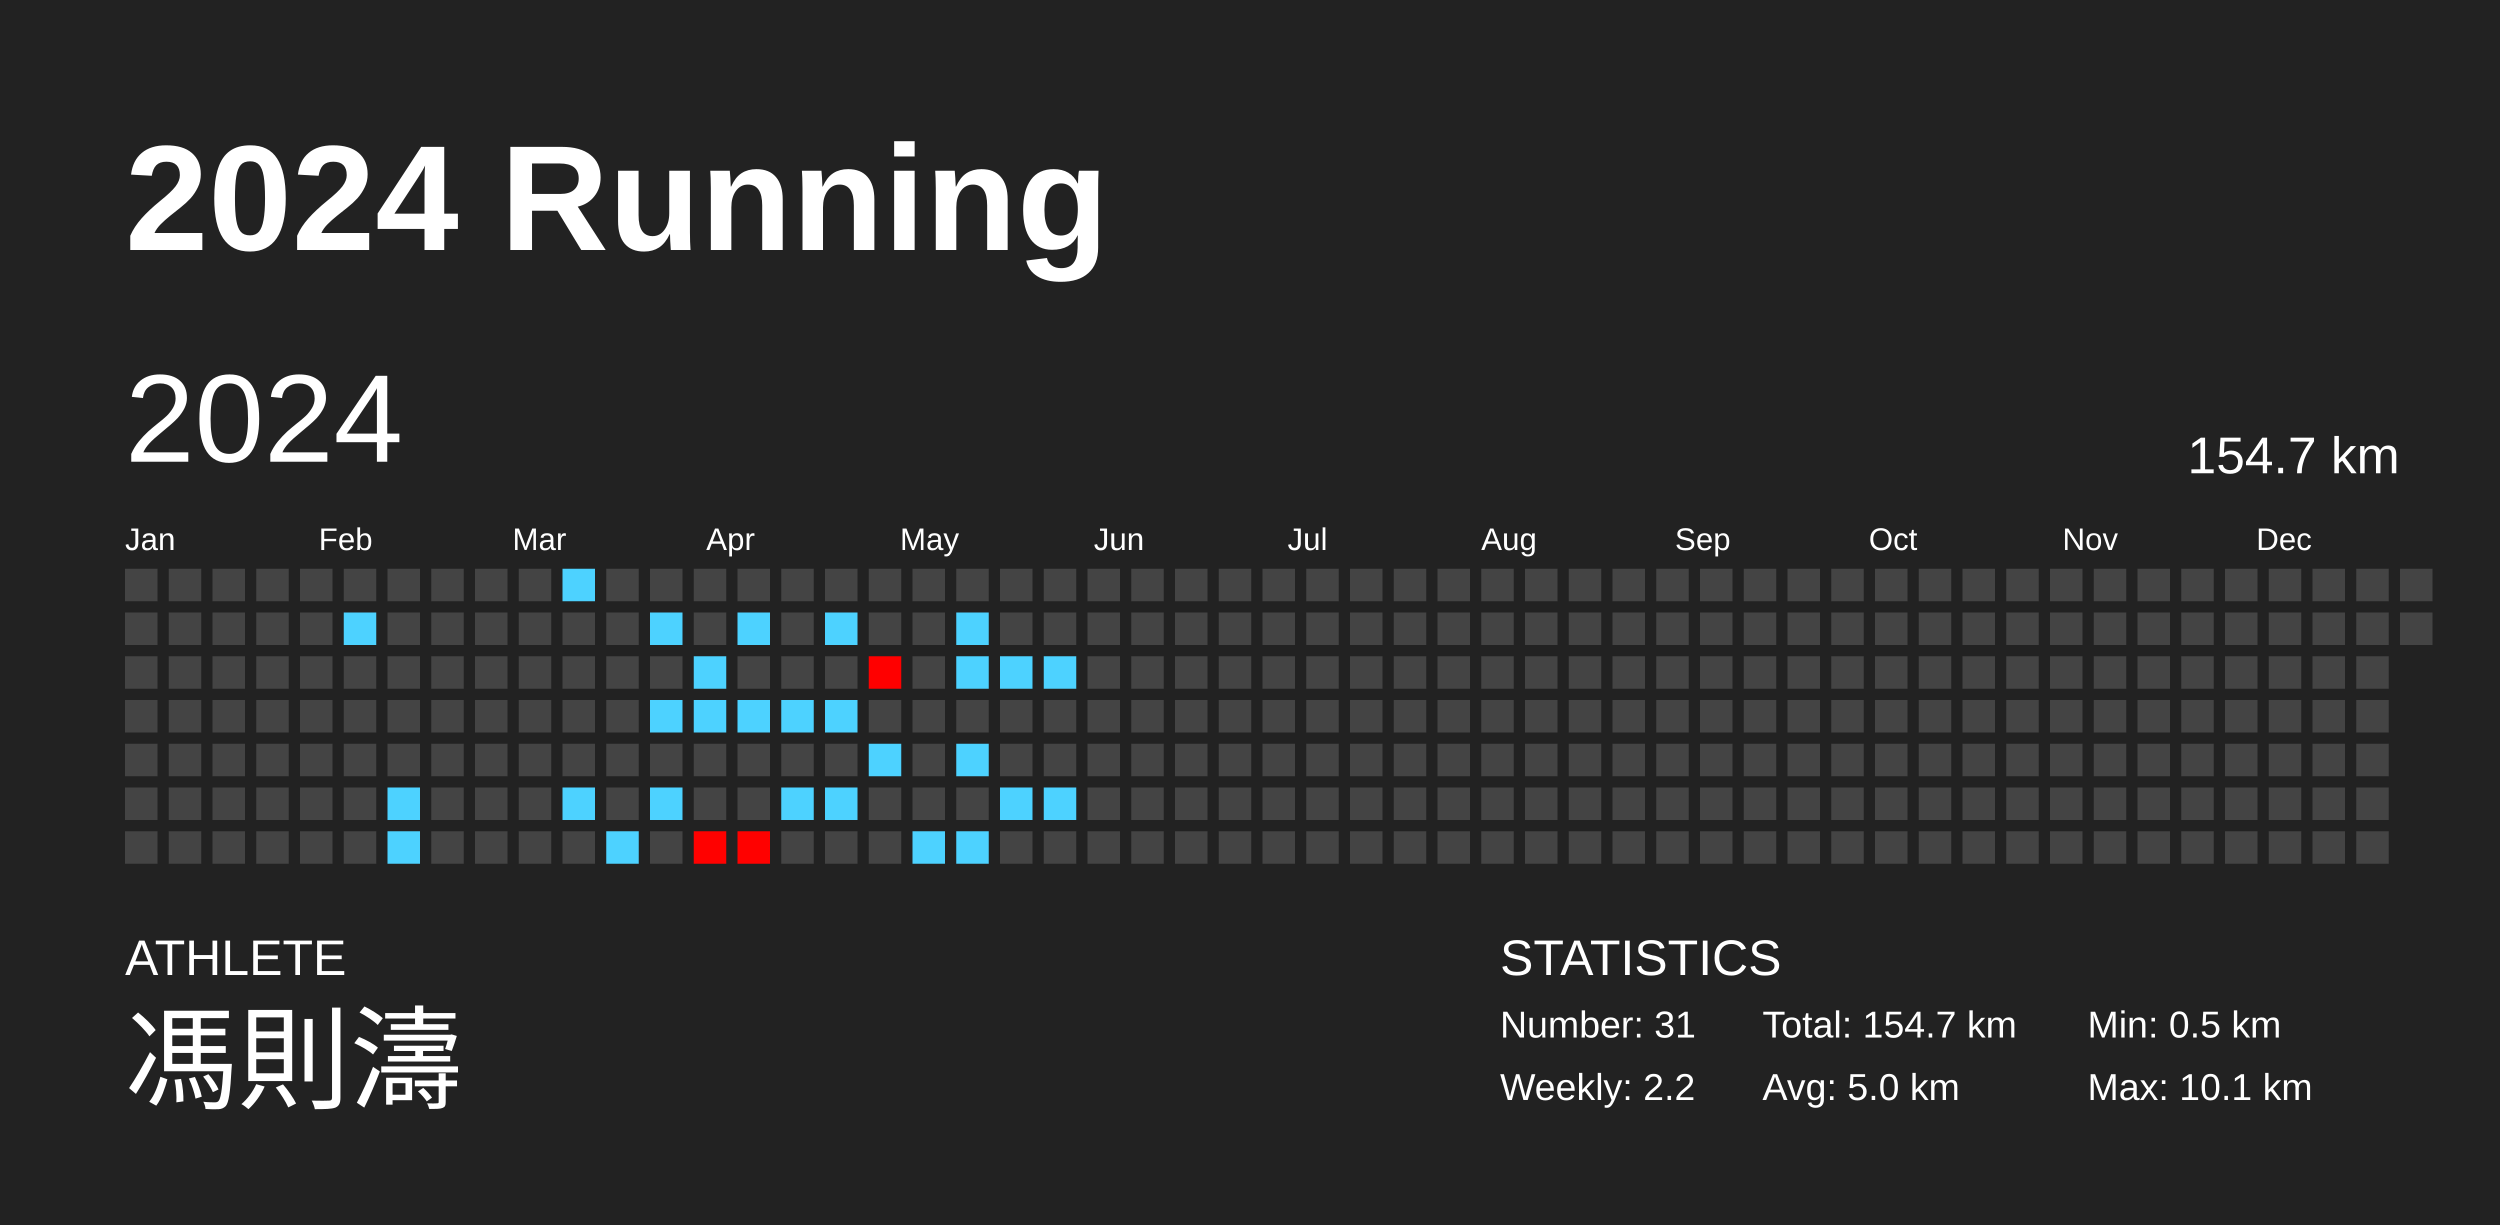
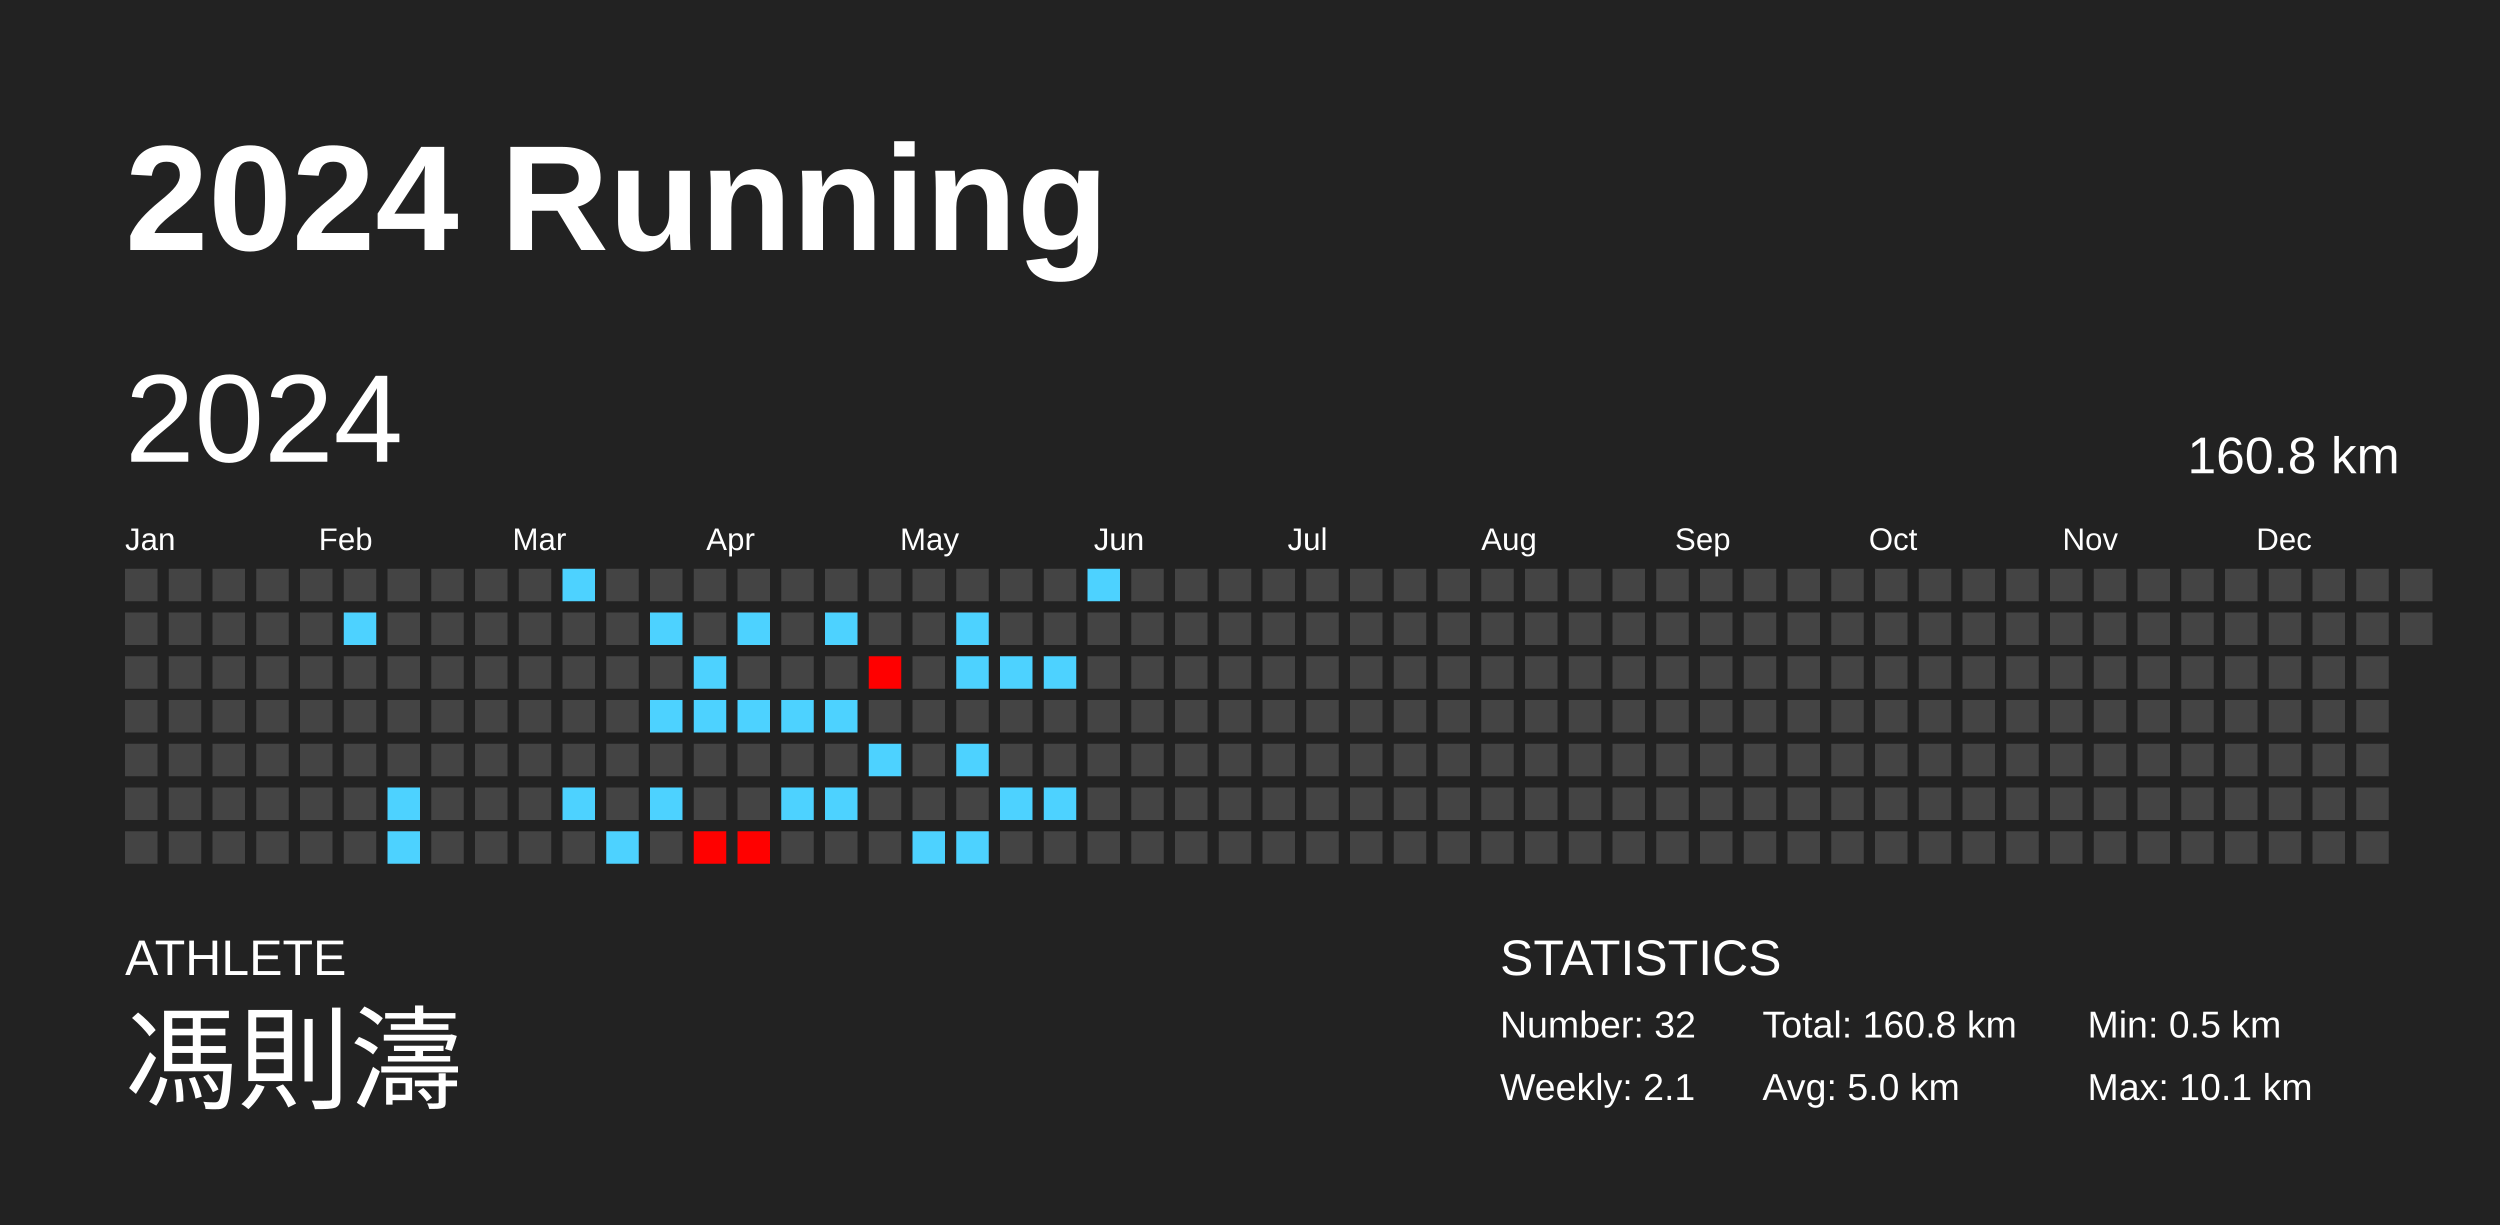
<svg xmlns="http://www.w3.org/2000/svg" baseProfile="full" height="98mm" version="1.1" viewBox="0,0,200,98" width="200mm">
  <defs />
  <rect fill="#222222" height="98" width="200" x="0" y="0" />
  <text fill="#FFFFFF" style="font-size:12px; font-family:Arial; font-weight:bold;" x="10" y="20">2024 Running</text>
  <text fill="#FFFFFF" style="font-size:4px; font-family:Arial" x="10" y="78">ATHLETE</text>
  <text fill="#FFFFFF" style="font-size:9px; font-family:Arial" x="10" y="88">馮則濤</text>
  <text fill="#FFFFFF" style="font-size:4px; font-family:Arial" x="120" y="78">STATISTICS</text>
-   <text fill="#FFFFFF" style="font-size:3px; font-family:Arial" x="120" y="83">Number: 31</text>
-   <text fill="#FFFFFF" style="font-size:3px; font-family:Arial" x="120" y="88">Weekly: 2.2</text>
-   <text fill="#FFFFFF" style="font-size:3px; font-family:Arial" x="141" y="83">Total: 154.7 km</text>
+   <text fill="#FFFFFF" style="font-size:3px; font-family:Arial" x="120" y="83">Number: 32</text>
+   <text fill="#FFFFFF" style="font-size:3px; font-family:Arial" x="120" y="88">Weekly: 2.1</text>
+   <text fill="#FFFFFF" style="font-size:3px; font-family:Arial" x="141" y="83">Total: 160.8 km</text>
  <text fill="#FFFFFF" style="font-size:3px; font-family:Arial" x="141" y="88">Avg: 5.0 km</text>
  <text fill="#FFFFFF" style="font-size:3px; font-family:Arial" x="167" y="83">Min: 0.5 km</text>
  <text fill="#FFFFFF" style="font-size:3px; font-family:Arial" x="167" y="88">Max: 10.1 km</text>
  <text dominant-baseline="hanging" fill="#FFFFFF" style="font-size:10.0px; font-family:Arial;" x="10" y="30">2024</text>
-   <text dominant-baseline="hanging" fill="#FFFFFF" style="font-size:4.125px; font-family:Arial;" x="175" y="35">154.7 km</text>
+   <text dominant-baseline="hanging" fill="#FFFFFF" style="font-size:4.125px; font-family:Arial;" x="175" y="35">160.8 km</text>
  <text fill="#FFFFFF" style="font-size:2.5px; font-family:Arial" x="10.0" y="44">Jan</text>
  <text fill="#FFFFFF" style="font-size:2.5px; font-family:Arial" x="25.5" y="44">Feb</text>
  <text fill="#FFFFFF" style="font-size:2.5px; font-family:Arial" x="41.0" y="44">Mar</text>
  <text fill="#FFFFFF" style="font-size:2.5px; font-family:Arial" x="56.5" y="44">Apr</text>
  <text fill="#FFFFFF" style="font-size:2.5px; font-family:Arial" x="72.0" y="44">May</text>
  <text fill="#FFFFFF" style="font-size:2.5px; font-family:Arial" x="87.5" y="44">Jun</text>
  <text fill="#FFFFFF" style="font-size:2.5px; font-family:Arial" x="103.0" y="44">Jul</text>
  <text fill="#FFFFFF" style="font-size:2.5px; font-family:Arial" x="118.5" y="44">Aug</text>
  <text fill="#FFFFFF" style="font-size:2.5px; font-family:Arial" x="134.0" y="44">Sep</text>
  <text fill="#FFFFFF" style="font-size:2.5px; font-family:Arial" x="149.5" y="44">Oct</text>
  <text fill="#FFFFFF" style="font-size:2.5px; font-family:Arial" x="165.0" y="44">Nov</text>
  <text fill="#FFFFFF" style="font-size:2.5px; font-family:Arial" x="180.5" y="44">Dec</text>
  <rect fill="#444444" height="2.6" width="2.6" x="10.0" y="45.5" />
  <rect fill="#444444" height="2.6" width="2.6" x="10.0" y="49.0" />
  <rect fill="#444444" height="2.6" width="2.6" x="10.0" y="52.5" />
  <rect fill="#444444" height="2.6" width="2.6" x="10.0" y="56.0" />
  <rect fill="#444444" height="2.6" width="2.6" x="10.0" y="59.5" />
  <rect fill="#444444" height="2.6" width="2.6" x="10.0" y="63.0" />
  <rect fill="#444444" height="2.6" width="2.6" x="10.0" y="66.5" />
  <rect fill="#444444" height="2.6" width="2.6" x="13.5" y="45.5" />
  <rect fill="#444444" height="2.6" width="2.6" x="13.5" y="49.0" />
  <rect fill="#444444" height="2.6" width="2.6" x="13.5" y="52.5" />
  <rect fill="#444444" height="2.6" width="2.6" x="13.5" y="56.0" />
  <rect fill="#444444" height="2.6" width="2.6" x="13.5" y="59.5" />
  <rect fill="#444444" height="2.6" width="2.6" x="13.5" y="63.0" />
  <rect fill="#444444" height="2.6" width="2.6" x="13.5" y="66.5" />
  <rect fill="#444444" height="2.6" width="2.6" x="17.0" y="45.5" />
  <rect fill="#444444" height="2.6" width="2.6" x="17.0" y="49.0" />
  <rect fill="#444444" height="2.6" width="2.6" x="17.0" y="52.5" />
  <rect fill="#444444" height="2.6" width="2.6" x="17.0" y="56.0" />
  <rect fill="#444444" height="2.6" width="2.6" x="17.0" y="59.5" />
  <rect fill="#444444" height="2.6" width="2.6" x="17.0" y="63.0" />
  <rect fill="#444444" height="2.6" width="2.6" x="17.0" y="66.5" />
  <rect fill="#444444" height="2.6" width="2.6" x="20.5" y="45.5" />
  <rect fill="#444444" height="2.6" width="2.6" x="20.5" y="49.0" />
  <rect fill="#444444" height="2.6" width="2.6" x="20.5" y="52.5" />
  <rect fill="#444444" height="2.6" width="2.6" x="20.5" y="56.0" />
  <rect fill="#444444" height="2.6" width="2.6" x="20.5" y="59.5" />
  <rect fill="#444444" height="2.6" width="2.6" x="20.5" y="63.0" />
  <rect fill="#444444" height="2.6" width="2.6" x="20.5" y="66.5" />
  <rect fill="#444444" height="2.6" width="2.6" x="24.0" y="45.5" />
  <rect fill="#444444" height="2.6" width="2.6" x="24.0" y="49.0" />
  <rect fill="#444444" height="2.6" width="2.6" x="24.0" y="52.5" />
  <rect fill="#444444" height="2.6" width="2.6" x="24.0" y="56.0" />
  <rect fill="#444444" height="2.6" width="2.6" x="24.0" y="59.5" />
  <rect fill="#444444" height="2.6" width="2.6" x="24.0" y="63.0" />
  <rect fill="#444444" height="2.6" width="2.6" x="24.0" y="66.5" />
  <rect fill="#444444" height="2.6" width="2.6" x="27.5" y="45.5" />
  <rect fill="#4dd2ff" height="2.6" width="2.6" x="27.5" y="49.0" />
  <rect fill="#444444" height="2.6" width="2.6" x="27.5" y="52.5" />
  <rect fill="#444444" height="2.6" width="2.6" x="27.5" y="56.0" />
  <rect fill="#444444" height="2.6" width="2.6" x="27.5" y="59.5" />
  <rect fill="#444444" height="2.6" width="2.6" x="27.5" y="63.0" />
  <rect fill="#444444" height="2.6" width="2.6" x="27.5" y="66.5" />
  <rect fill="#444444" height="2.6" width="2.6" x="31.0" y="45.5" />
  <rect fill="#444444" height="2.6" width="2.6" x="31.0" y="49.0" />
  <rect fill="#444444" height="2.6" width="2.6" x="31.0" y="52.5" />
  <rect fill="#444444" height="2.6" width="2.6" x="31.0" y="56.0" />
  <rect fill="#444444" height="2.6" width="2.6" x="31.0" y="59.5" />
  <rect fill="#4dd2ff" height="2.6" width="2.6" x="31.0" y="63.0" />
  <rect fill="#4dd2ff" height="2.6" width="2.6" x="31.0" y="66.5" />
  <rect fill="#444444" height="2.6" width="2.6" x="34.5" y="45.5" />
  <rect fill="#444444" height="2.6" width="2.6" x="34.5" y="49.0" />
  <rect fill="#444444" height="2.6" width="2.6" x="34.5" y="52.5" />
  <rect fill="#444444" height="2.6" width="2.6" x="34.5" y="56.0" />
  <rect fill="#444444" height="2.6" width="2.6" x="34.5" y="59.5" />
  <rect fill="#444444" height="2.6" width="2.6" x="34.5" y="63.0" />
  <rect fill="#444444" height="2.6" width="2.6" x="34.5" y="66.5" />
  <rect fill="#444444" height="2.6" width="2.6" x="38.0" y="45.5" />
  <rect fill="#444444" height="2.6" width="2.6" x="38.0" y="49.0" />
  <rect fill="#444444" height="2.6" width="2.6" x="38.0" y="52.5" />
  <rect fill="#444444" height="2.6" width="2.6" x="38.0" y="56.0" />
  <rect fill="#444444" height="2.6" width="2.6" x="38.0" y="59.5" />
  <rect fill="#444444" height="2.6" width="2.6" x="38.0" y="63.0" />
  <rect fill="#444444" height="2.6" width="2.6" x="38.0" y="66.5" />
  <rect fill="#444444" height="2.6" width="2.6" x="41.5" y="45.5" />
  <rect fill="#444444" height="2.6" width="2.6" x="41.5" y="49.0" />
  <rect fill="#444444" height="2.6" width="2.6" x="41.5" y="52.5" />
  <rect fill="#444444" height="2.6" width="2.6" x="41.5" y="56.0" />
  <rect fill="#444444" height="2.6" width="2.6" x="41.5" y="59.5" />
  <rect fill="#444444" height="2.6" width="2.6" x="41.5" y="63.0" />
  <rect fill="#444444" height="2.6" width="2.6" x="41.5" y="66.5" />
  <rect fill="#4dd2ff" height="2.6" width="2.6" x="45.0" y="45.5" />
  <rect fill="#444444" height="2.6" width="2.6" x="45.0" y="49.0" />
  <rect fill="#444444" height="2.6" width="2.6" x="45.0" y="52.5" />
  <rect fill="#444444" height="2.6" width="2.6" x="45.0" y="56.0" />
  <rect fill="#444444" height="2.6" width="2.6" x="45.0" y="59.5" />
  <rect fill="#4dd2ff" height="2.6" width="2.6" x="45.0" y="63.0" />
  <rect fill="#444444" height="2.6" width="2.6" x="45.0" y="66.5" />
  <rect fill="#444444" height="2.6" width="2.6" x="48.5" y="45.5" />
  <rect fill="#444444" height="2.6" width="2.6" x="48.5" y="49.0" />
  <rect fill="#444444" height="2.6" width="2.6" x="48.5" y="52.5" />
  <rect fill="#444444" height="2.6" width="2.6" x="48.5" y="56.0" />
  <rect fill="#444444" height="2.6" width="2.6" x="48.5" y="59.5" />
  <rect fill="#444444" height="2.6" width="2.6" x="48.5" y="63.0" />
  <rect fill="#4dd2ff" height="2.6" width="2.6" x="48.5" y="66.5" />
  <rect fill="#444444" height="2.6" width="2.6" x="52.0" y="45.5" />
  <rect fill="#4dd2ff" height="2.6" width="2.6" x="52.0" y="49.0" />
  <rect fill="#444444" height="2.6" width="2.6" x="52.0" y="52.5" />
  <rect fill="#4dd2ff" height="2.6" width="2.6" x="52.0" y="56.0" />
  <rect fill="#444444" height="2.6" width="2.6" x="52.0" y="59.5" />
  <rect fill="#4dd2ff" height="2.6" width="2.6" x="52.0" y="63.0" />
  <rect fill="#444444" height="2.6" width="2.6" x="52.0" y="66.5" />
  <rect fill="#444444" height="2.6" width="2.6" x="55.5" y="45.5" />
  <rect fill="#444444" height="2.6" width="2.6" x="55.5" y="49.0" />
  <rect fill="#4dd2ff" height="2.6" width="2.6" x="55.5" y="52.5" />
  <rect fill="#4dd2ff" height="2.6" width="2.6" x="55.5" y="56.0" />
  <rect fill="#444444" height="2.6" width="2.6" x="55.5" y="59.5" />
  <rect fill="#444444" height="2.6" width="2.6" x="55.5" y="63.0" />
  <rect fill="#ff0100" height="2.6" width="2.6" x="55.5" y="66.5" />
  <rect fill="#444444" height="2.6" width="2.6" x="59.0" y="45.5" />
  <rect fill="#4dd2ff" height="2.6" width="2.6" x="59.0" y="49.0" />
  <rect fill="#444444" height="2.6" width="2.6" x="59.0" y="52.5" />
  <rect fill="#4dd2ff" height="2.6" width="2.6" x="59.0" y="56.0" />
  <rect fill="#444444" height="2.6" width="2.6" x="59.0" y="59.5" />
  <rect fill="#444444" height="2.6" width="2.6" x="59.0" y="63.0" />
  <rect fill="#ff0100" height="2.6" width="2.6" x="59.0" y="66.5" />
  <rect fill="#444444" height="2.6" width="2.6" x="62.5" y="45.5" />
  <rect fill="#444444" height="2.6" width="2.6" x="62.5" y="49.0" />
  <rect fill="#444444" height="2.6" width="2.6" x="62.5" y="52.5" />
  <rect fill="#4dd2ff" height="2.6" width="2.6" x="62.5" y="56.0" />
  <rect fill="#444444" height="2.6" width="2.6" x="62.5" y="59.5" />
  <rect fill="#4dd2ff" height="2.6" width="2.6" x="62.5" y="63.0" />
  <rect fill="#444444" height="2.6" width="2.6" x="62.5" y="66.5" />
  <rect fill="#444444" height="2.6" width="2.6" x="66.0" y="45.5" />
  <rect fill="#4dd2ff" height="2.6" width="2.6" x="66.0" y="49.0" />
  <rect fill="#444444" height="2.6" width="2.6" x="66.0" y="52.5" />
  <rect fill="#4dd2ff" height="2.6" width="2.6" x="66.0" y="56.0" />
  <rect fill="#444444" height="2.6" width="2.6" x="66.0" y="59.5" />
  <rect fill="#4dd2ff" height="2.6" width="2.6" x="66.0" y="63.0" />
  <rect fill="#444444" height="2.6" width="2.6" x="66.0" y="66.5" />
  <rect fill="#444444" height="2.6" width="2.6" x="69.5" y="45.5" />
  <rect fill="#444444" height="2.6" width="2.6" x="69.5" y="49.0" />
  <rect fill="#ff0000" height="2.6" width="2.6" x="69.5" y="52.5" />
  <rect fill="#444444" height="2.6" width="2.6" x="69.5" y="56.0" />
  <rect fill="#4dd2ff" height="2.6" width="2.6" x="69.5" y="59.5" />
  <rect fill="#444444" height="2.6" width="2.6" x="69.5" y="63.0" />
  <rect fill="#444444" height="2.6" width="2.6" x="69.5" y="66.5" />
  <rect fill="#444444" height="2.6" width="2.6" x="73.0" y="45.5" />
  <rect fill="#444444" height="2.6" width="2.6" x="73.0" y="49.0" />
  <rect fill="#444444" height="2.6" width="2.6" x="73.0" y="52.5" />
  <rect fill="#444444" height="2.6" width="2.6" x="73.0" y="56.0" />
  <rect fill="#444444" height="2.6" width="2.6" x="73.0" y="59.5" />
  <rect fill="#444444" height="2.6" width="2.6" x="73.0" y="63.0" />
  <rect fill="#4dd2ff" height="2.6" width="2.6" x="73.0" y="66.5" />
  <rect fill="#444444" height="2.6" width="2.6" x="76.5" y="45.5" />
  <rect fill="#4dd2ff" height="2.6" width="2.6" x="76.5" y="49.0" />
  <rect fill="#4dd2ff" height="2.6" width="2.6" x="76.5" y="52.5" />
  <rect fill="#444444" height="2.6" width="2.6" x="76.5" y="56.0" />
  <rect fill="#4dd2ff" height="2.6" width="2.6" x="76.5" y="59.5" />
  <rect fill="#444444" height="2.6" width="2.6" x="76.5" y="63.0" />
  <rect fill="#4dd2ff" height="2.6" width="2.6" x="76.5" y="66.5" />
  <rect fill="#444444" height="2.6" width="2.6" x="80.0" y="45.5" />
  <rect fill="#444444" height="2.6" width="2.6" x="80.0" y="49.0" />
  <rect fill="#4dd2ff" height="2.6" width="2.6" x="80.0" y="52.5" />
  <rect fill="#444444" height="2.6" width="2.6" x="80.0" y="56.0" />
  <rect fill="#444444" height="2.6" width="2.6" x="80.0" y="59.5" />
  <rect fill="#4dd2ff" height="2.6" width="2.6" x="80.0" y="63.0" />
  <rect fill="#444444" height="2.6" width="2.6" x="80.0" y="66.5" />
  <rect fill="#444444" height="2.6" width="2.6" x="83.5" y="45.5" />
  <rect fill="#444444" height="2.6" width="2.6" x="83.5" y="49.0" />
  <rect fill="#4dd2ff" height="2.6" width="2.6" x="83.5" y="52.5" />
  <rect fill="#444444" height="2.6" width="2.6" x="83.5" y="56.0" />
  <rect fill="#444444" height="2.6" width="2.6" x="83.5" y="59.5" />
  <rect fill="#4dd2ff" height="2.6" width="2.6" x="83.5" y="63.0" />
  <rect fill="#444444" height="2.6" width="2.6" x="83.5" y="66.5" />
-   <rect fill="#444444" height="2.6" width="2.6" x="87.0" y="45.5" />
+   <rect fill="#4dd2ff" height="2.6" width="2.6" x="87.0" y="45.5" />
  <rect fill="#444444" height="2.6" width="2.6" x="87.0" y="49.0" />
  <rect fill="#444444" height="2.6" width="2.6" x="87.0" y="52.5" />
  <rect fill="#444444" height="2.6" width="2.6" x="87.0" y="56.0" />
  <rect fill="#444444" height="2.6" width="2.6" x="87.0" y="59.5" />
  <rect fill="#444444" height="2.6" width="2.6" x="87.0" y="63.0" />
  <rect fill="#444444" height="2.6" width="2.6" x="87.0" y="66.5" />
  <rect fill="#444444" height="2.6" width="2.6" x="90.5" y="45.5" />
  <rect fill="#444444" height="2.6" width="2.6" x="90.5" y="49.0" />
  <rect fill="#444444" height="2.6" width="2.6" x="90.5" y="52.5" />
  <rect fill="#444444" height="2.6" width="2.6" x="90.5" y="56.0" />
  <rect fill="#444444" height="2.6" width="2.6" x="90.5" y="59.5" />
  <rect fill="#444444" height="2.6" width="2.6" x="90.5" y="63.0" />
  <rect fill="#444444" height="2.6" width="2.6" x="90.5" y="66.5" />
  <rect fill="#444444" height="2.6" width="2.6" x="94.0" y="45.5" />
  <rect fill="#444444" height="2.6" width="2.6" x="94.0" y="49.0" />
  <rect fill="#444444" height="2.6" width="2.6" x="94.0" y="52.5" />
  <rect fill="#444444" height="2.6" width="2.6" x="94.0" y="56.0" />
  <rect fill="#444444" height="2.6" width="2.6" x="94.0" y="59.5" />
  <rect fill="#444444" height="2.6" width="2.6" x="94.0" y="63.0" />
  <rect fill="#444444" height="2.6" width="2.6" x="94.0" y="66.5" />
  <rect fill="#444444" height="2.6" width="2.6" x="97.5" y="45.5" />
  <rect fill="#444444" height="2.6" width="2.6" x="97.5" y="49.0" />
  <rect fill="#444444" height="2.6" width="2.6" x="97.5" y="52.5" />
  <rect fill="#444444" height="2.6" width="2.6" x="97.5" y="56.0" />
  <rect fill="#444444" height="2.6" width="2.6" x="97.5" y="59.5" />
  <rect fill="#444444" height="2.6" width="2.6" x="97.5" y="63.0" />
  <rect fill="#444444" height="2.6" width="2.6" x="97.5" y="66.5" />
  <rect fill="#444444" height="2.6" width="2.6" x="101.0" y="45.5" />
  <rect fill="#444444" height="2.6" width="2.6" x="101.0" y="49.0" />
  <rect fill="#444444" height="2.6" width="2.6" x="101.0" y="52.5" />
  <rect fill="#444444" height="2.6" width="2.6" x="101.0" y="56.0" />
  <rect fill="#444444" height="2.6" width="2.6" x="101.0" y="59.5" />
  <rect fill="#444444" height="2.6" width="2.6" x="101.0" y="63.0" />
  <rect fill="#444444" height="2.6" width="2.6" x="101.0" y="66.5" />
  <rect fill="#444444" height="2.6" width="2.6" x="104.5" y="45.5" />
  <rect fill="#444444" height="2.6" width="2.6" x="104.5" y="49.0" />
  <rect fill="#444444" height="2.6" width="2.6" x="104.5" y="52.5" />
  <rect fill="#444444" height="2.6" width="2.6" x="104.5" y="56.0" />
  <rect fill="#444444" height="2.6" width="2.6" x="104.5" y="59.5" />
  <rect fill="#444444" height="2.6" width="2.6" x="104.5" y="63.0" />
  <rect fill="#444444" height="2.6" width="2.6" x="104.5" y="66.5" />
  <rect fill="#444444" height="2.6" width="2.6" x="108.0" y="45.5" />
  <rect fill="#444444" height="2.6" width="2.6" x="108.0" y="49.0" />
  <rect fill="#444444" height="2.6" width="2.6" x="108.0" y="52.5" />
  <rect fill="#444444" height="2.6" width="2.6" x="108.0" y="56.0" />
  <rect fill="#444444" height="2.6" width="2.6" x="108.0" y="59.5" />
  <rect fill="#444444" height="2.6" width="2.6" x="108.0" y="63.0" />
  <rect fill="#444444" height="2.6" width="2.6" x="108.0" y="66.5" />
  <rect fill="#444444" height="2.6" width="2.6" x="111.5" y="45.5" />
  <rect fill="#444444" height="2.6" width="2.6" x="111.5" y="49.0" />
  <rect fill="#444444" height="2.6" width="2.6" x="111.5" y="52.5" />
  <rect fill="#444444" height="2.6" width="2.6" x="111.5" y="56.0" />
  <rect fill="#444444" height="2.6" width="2.6" x="111.5" y="59.5" />
  <rect fill="#444444" height="2.6" width="2.6" x="111.5" y="63.0" />
  <rect fill="#444444" height="2.6" width="2.6" x="111.5" y="66.5" />
  <rect fill="#444444" height="2.6" width="2.6" x="115.0" y="45.5" />
  <rect fill="#444444" height="2.6" width="2.6" x="115.0" y="49.0" />
  <rect fill="#444444" height="2.6" width="2.6" x="115.0" y="52.5" />
  <rect fill="#444444" height="2.6" width="2.6" x="115.0" y="56.0" />
  <rect fill="#444444" height="2.6" width="2.6" x="115.0" y="59.5" />
  <rect fill="#444444" height="2.6" width="2.6" x="115.0" y="63.0" />
  <rect fill="#444444" height="2.6" width="2.6" x="115.0" y="66.5" />
  <rect fill="#444444" height="2.6" width="2.6" x="118.5" y="45.5" />
  <rect fill="#444444" height="2.6" width="2.6" x="118.5" y="49.0" />
  <rect fill="#444444" height="2.6" width="2.6" x="118.5" y="52.5" />
  <rect fill="#444444" height="2.6" width="2.6" x="118.5" y="56.0" />
  <rect fill="#444444" height="2.6" width="2.6" x="118.5" y="59.5" />
  <rect fill="#444444" height="2.6" width="2.6" x="118.5" y="63.0" />
  <rect fill="#444444" height="2.6" width="2.6" x="118.5" y="66.5" />
  <rect fill="#444444" height="2.6" width="2.6" x="122.0" y="45.5" />
  <rect fill="#444444" height="2.6" width="2.6" x="122.0" y="49.0" />
  <rect fill="#444444" height="2.6" width="2.6" x="122.0" y="52.5" />
  <rect fill="#444444" height="2.6" width="2.6" x="122.0" y="56.0" />
  <rect fill="#444444" height="2.6" width="2.6" x="122.0" y="59.5" />
  <rect fill="#444444" height="2.6" width="2.6" x="122.0" y="63.0" />
  <rect fill="#444444" height="2.6" width="2.6" x="122.0" y="66.5" />
  <rect fill="#444444" height="2.6" width="2.6" x="125.5" y="45.5" />
  <rect fill="#444444" height="2.6" width="2.6" x="125.5" y="49.0" />
  <rect fill="#444444" height="2.6" width="2.6" x="125.5" y="52.5" />
  <rect fill="#444444" height="2.6" width="2.6" x="125.5" y="56.0" />
  <rect fill="#444444" height="2.6" width="2.6" x="125.5" y="59.5" />
  <rect fill="#444444" height="2.6" width="2.6" x="125.5" y="63.0" />
  <rect fill="#444444" height="2.6" width="2.6" x="125.5" y="66.5" />
  <rect fill="#444444" height="2.6" width="2.6" x="129.0" y="45.5" />
  <rect fill="#444444" height="2.6" width="2.6" x="129.0" y="49.0" />
  <rect fill="#444444" height="2.6" width="2.6" x="129.0" y="52.5" />
  <rect fill="#444444" height="2.6" width="2.6" x="129.0" y="56.0" />
  <rect fill="#444444" height="2.6" width="2.6" x="129.0" y="59.5" />
  <rect fill="#444444" height="2.6" width="2.6" x="129.0" y="63.0" />
  <rect fill="#444444" height="2.6" width="2.6" x="129.0" y="66.5" />
  <rect fill="#444444" height="2.6" width="2.6" x="132.5" y="45.5" />
  <rect fill="#444444" height="2.6" width="2.6" x="132.5" y="49.0" />
  <rect fill="#444444" height="2.6" width="2.6" x="132.5" y="52.5" />
  <rect fill="#444444" height="2.6" width="2.6" x="132.5" y="56.0" />
  <rect fill="#444444" height="2.6" width="2.6" x="132.5" y="59.5" />
  <rect fill="#444444" height="2.6" width="2.6" x="132.5" y="63.0" />
  <rect fill="#444444" height="2.6" width="2.6" x="132.5" y="66.5" />
  <rect fill="#444444" height="2.6" width="2.6" x="136.0" y="45.5" />
  <rect fill="#444444" height="2.6" width="2.6" x="136.0" y="49.0" />
  <rect fill="#444444" height="2.6" width="2.6" x="136.0" y="52.5" />
  <rect fill="#444444" height="2.6" width="2.6" x="136.0" y="56.0" />
  <rect fill="#444444" height="2.6" width="2.6" x="136.0" y="59.5" />
  <rect fill="#444444" height="2.6" width="2.6" x="136.0" y="63.0" />
  <rect fill="#444444" height="2.6" width="2.6" x="136.0" y="66.5" />
  <rect fill="#444444" height="2.6" width="2.6" x="139.5" y="45.5" />
  <rect fill="#444444" height="2.6" width="2.6" x="139.5" y="49.0" />
  <rect fill="#444444" height="2.6" width="2.6" x="139.5" y="52.5" />
  <rect fill="#444444" height="2.6" width="2.6" x="139.5" y="56.0" />
  <rect fill="#444444" height="2.6" width="2.6" x="139.5" y="59.5" />
  <rect fill="#444444" height="2.6" width="2.6" x="139.5" y="63.0" />
  <rect fill="#444444" height="2.6" width="2.6" x="139.5" y="66.5" />
  <rect fill="#444444" height="2.6" width="2.6" x="143.0" y="45.5" />
  <rect fill="#444444" height="2.6" width="2.6" x="143.0" y="49.0" />
  <rect fill="#444444" height="2.6" width="2.6" x="143.0" y="52.5" />
  <rect fill="#444444" height="2.6" width="2.6" x="143.0" y="56.0" />
  <rect fill="#444444" height="2.6" width="2.6" x="143.0" y="59.5" />
  <rect fill="#444444" height="2.6" width="2.6" x="143.0" y="63.0" />
  <rect fill="#444444" height="2.6" width="2.6" x="143.0" y="66.5" />
  <rect fill="#444444" height="2.6" width="2.6" x="146.5" y="45.5" />
  <rect fill="#444444" height="2.6" width="2.6" x="146.5" y="49.0" />
  <rect fill="#444444" height="2.6" width="2.6" x="146.5" y="52.5" />
  <rect fill="#444444" height="2.6" width="2.6" x="146.5" y="56.0" />
  <rect fill="#444444" height="2.6" width="2.6" x="146.5" y="59.5" />
  <rect fill="#444444" height="2.6" width="2.6" x="146.5" y="63.0" />
  <rect fill="#444444" height="2.6" width="2.6" x="146.5" y="66.5" />
  <rect fill="#444444" height="2.6" width="2.6" x="150.0" y="45.5" />
  <rect fill="#444444" height="2.6" width="2.6" x="150.0" y="49.0" />
  <rect fill="#444444" height="2.6" width="2.6" x="150.0" y="52.5" />
  <rect fill="#444444" height="2.6" width="2.6" x="150.0" y="56.0" />
  <rect fill="#444444" height="2.6" width="2.6" x="150.0" y="59.5" />
  <rect fill="#444444" height="2.6" width="2.6" x="150.0" y="63.0" />
  <rect fill="#444444" height="2.6" width="2.6" x="150.0" y="66.5" />
  <rect fill="#444444" height="2.6" width="2.6" x="153.5" y="45.5" />
  <rect fill="#444444" height="2.6" width="2.6" x="153.5" y="49.0" />
  <rect fill="#444444" height="2.6" width="2.6" x="153.5" y="52.5" />
  <rect fill="#444444" height="2.6" width="2.6" x="153.5" y="56.0" />
  <rect fill="#444444" height="2.6" width="2.6" x="153.5" y="59.5" />
  <rect fill="#444444" height="2.6" width="2.6" x="153.5" y="63.0" />
  <rect fill="#444444" height="2.6" width="2.6" x="153.5" y="66.5" />
  <rect fill="#444444" height="2.6" width="2.6" x="157.0" y="45.5" />
  <rect fill="#444444" height="2.6" width="2.6" x="157.0" y="49.0" />
  <rect fill="#444444" height="2.6" width="2.6" x="157.0" y="52.5" />
  <rect fill="#444444" height="2.6" width="2.6" x="157.0" y="56.0" />
  <rect fill="#444444" height="2.6" width="2.6" x="157.0" y="59.5" />
  <rect fill="#444444" height="2.6" width="2.6" x="157.0" y="63.0" />
  <rect fill="#444444" height="2.6" width="2.6" x="157.0" y="66.5" />
  <rect fill="#444444" height="2.6" width="2.6" x="160.5" y="45.5" />
  <rect fill="#444444" height="2.6" width="2.6" x="160.5" y="49.0" />
  <rect fill="#444444" height="2.6" width="2.6" x="160.5" y="52.5" />
  <rect fill="#444444" height="2.6" width="2.6" x="160.5" y="56.0" />
  <rect fill="#444444" height="2.6" width="2.6" x="160.5" y="59.5" />
  <rect fill="#444444" height="2.6" width="2.6" x="160.5" y="63.0" />
  <rect fill="#444444" height="2.6" width="2.6" x="160.5" y="66.5" />
  <rect fill="#444444" height="2.6" width="2.6" x="164.0" y="45.5" />
  <rect fill="#444444" height="2.6" width="2.6" x="164.0" y="49.0" />
  <rect fill="#444444" height="2.6" width="2.6" x="164.0" y="52.5" />
  <rect fill="#444444" height="2.6" width="2.6" x="164.0" y="56.0" />
  <rect fill="#444444" height="2.6" width="2.6" x="164.0" y="59.5" />
  <rect fill="#444444" height="2.6" width="2.6" x="164.0" y="63.0" />
  <rect fill="#444444" height="2.6" width="2.6" x="164.0" y="66.5" />
  <rect fill="#444444" height="2.6" width="2.6" x="167.5" y="45.5" />
  <rect fill="#444444" height="2.6" width="2.6" x="167.5" y="49.0" />
  <rect fill="#444444" height="2.6" width="2.6" x="167.5" y="52.5" />
  <rect fill="#444444" height="2.6" width="2.6" x="167.5" y="56.0" />
  <rect fill="#444444" height="2.6" width="2.6" x="167.5" y="59.5" />
  <rect fill="#444444" height="2.6" width="2.6" x="167.5" y="63.0" />
  <rect fill="#444444" height="2.6" width="2.6" x="167.5" y="66.5" />
  <rect fill="#444444" height="2.6" width="2.6" x="171.0" y="45.5" />
  <rect fill="#444444" height="2.6" width="2.6" x="171.0" y="49.0" />
  <rect fill="#444444" height="2.6" width="2.6" x="171.0" y="52.5" />
  <rect fill="#444444" height="2.6" width="2.6" x="171.0" y="56.0" />
  <rect fill="#444444" height="2.6" width="2.6" x="171.0" y="59.5" />
  <rect fill="#444444" height="2.6" width="2.6" x="171.0" y="63.0" />
  <rect fill="#444444" height="2.6" width="2.6" x="171.0" y="66.5" />
  <rect fill="#444444" height="2.6" width="2.6" x="174.5" y="45.5" />
  <rect fill="#444444" height="2.6" width="2.6" x="174.5" y="49.0" />
  <rect fill="#444444" height="2.6" width="2.6" x="174.5" y="52.5" />
  <rect fill="#444444" height="2.6" width="2.6" x="174.5" y="56.0" />
  <rect fill="#444444" height="2.6" width="2.6" x="174.5" y="59.5" />
  <rect fill="#444444" height="2.6" width="2.6" x="174.5" y="63.0" />
  <rect fill="#444444" height="2.6" width="2.6" x="174.5" y="66.5" />
  <rect fill="#444444" height="2.6" width="2.6" x="178.0" y="45.5" />
  <rect fill="#444444" height="2.6" width="2.6" x="178.0" y="49.0" />
  <rect fill="#444444" height="2.6" width="2.6" x="178.0" y="52.5" />
  <rect fill="#444444" height="2.6" width="2.6" x="178.0" y="56.0" />
  <rect fill="#444444" height="2.6" width="2.6" x="178.0" y="59.5" />
  <rect fill="#444444" height="2.6" width="2.6" x="178.0" y="63.0" />
  <rect fill="#444444" height="2.6" width="2.6" x="178.0" y="66.5" />
  <rect fill="#444444" height="2.6" width="2.6" x="181.5" y="45.5" />
  <rect fill="#444444" height="2.6" width="2.6" x="181.5" y="49.0" />
  <rect fill="#444444" height="2.6" width="2.6" x="181.5" y="52.5" />
  <rect fill="#444444" height="2.6" width="2.6" x="181.5" y="56.0" />
  <rect fill="#444444" height="2.6" width="2.6" x="181.5" y="59.5" />
  <rect fill="#444444" height="2.6" width="2.6" x="181.5" y="63.0" />
  <rect fill="#444444" height="2.6" width="2.6" x="181.5" y="66.5" />
  <rect fill="#444444" height="2.6" width="2.6" x="185.0" y="45.5" />
  <rect fill="#444444" height="2.6" width="2.6" x="185.0" y="49.0" />
  <rect fill="#444444" height="2.6" width="2.6" x="185.0" y="52.5" />
  <rect fill="#444444" height="2.6" width="2.6" x="185.0" y="56.0" />
  <rect fill="#444444" height="2.6" width="2.6" x="185.0" y="59.5" />
  <rect fill="#444444" height="2.6" width="2.6" x="185.0" y="63.0" />
  <rect fill="#444444" height="2.6" width="2.6" x="185.0" y="66.5" />
  <rect fill="#444444" height="2.6" width="2.6" x="188.5" y="45.5" />
  <rect fill="#444444" height="2.6" width="2.6" x="188.5" y="49.0" />
  <rect fill="#444444" height="2.6" width="2.6" x="188.5" y="52.5" />
  <rect fill="#444444" height="2.6" width="2.6" x="188.5" y="56.0" />
  <rect fill="#444444" height="2.6" width="2.6" x="188.5" y="59.5" />
  <rect fill="#444444" height="2.6" width="2.6" x="188.5" y="63.0" />
  <rect fill="#444444" height="2.6" width="2.6" x="188.5" y="66.5" />
  <rect fill="#444444" height="2.6" width="2.6" x="192.0" y="45.5" />
  <rect fill="#444444" height="2.6" width="2.6" x="192.0" y="49.0" />
</svg>
